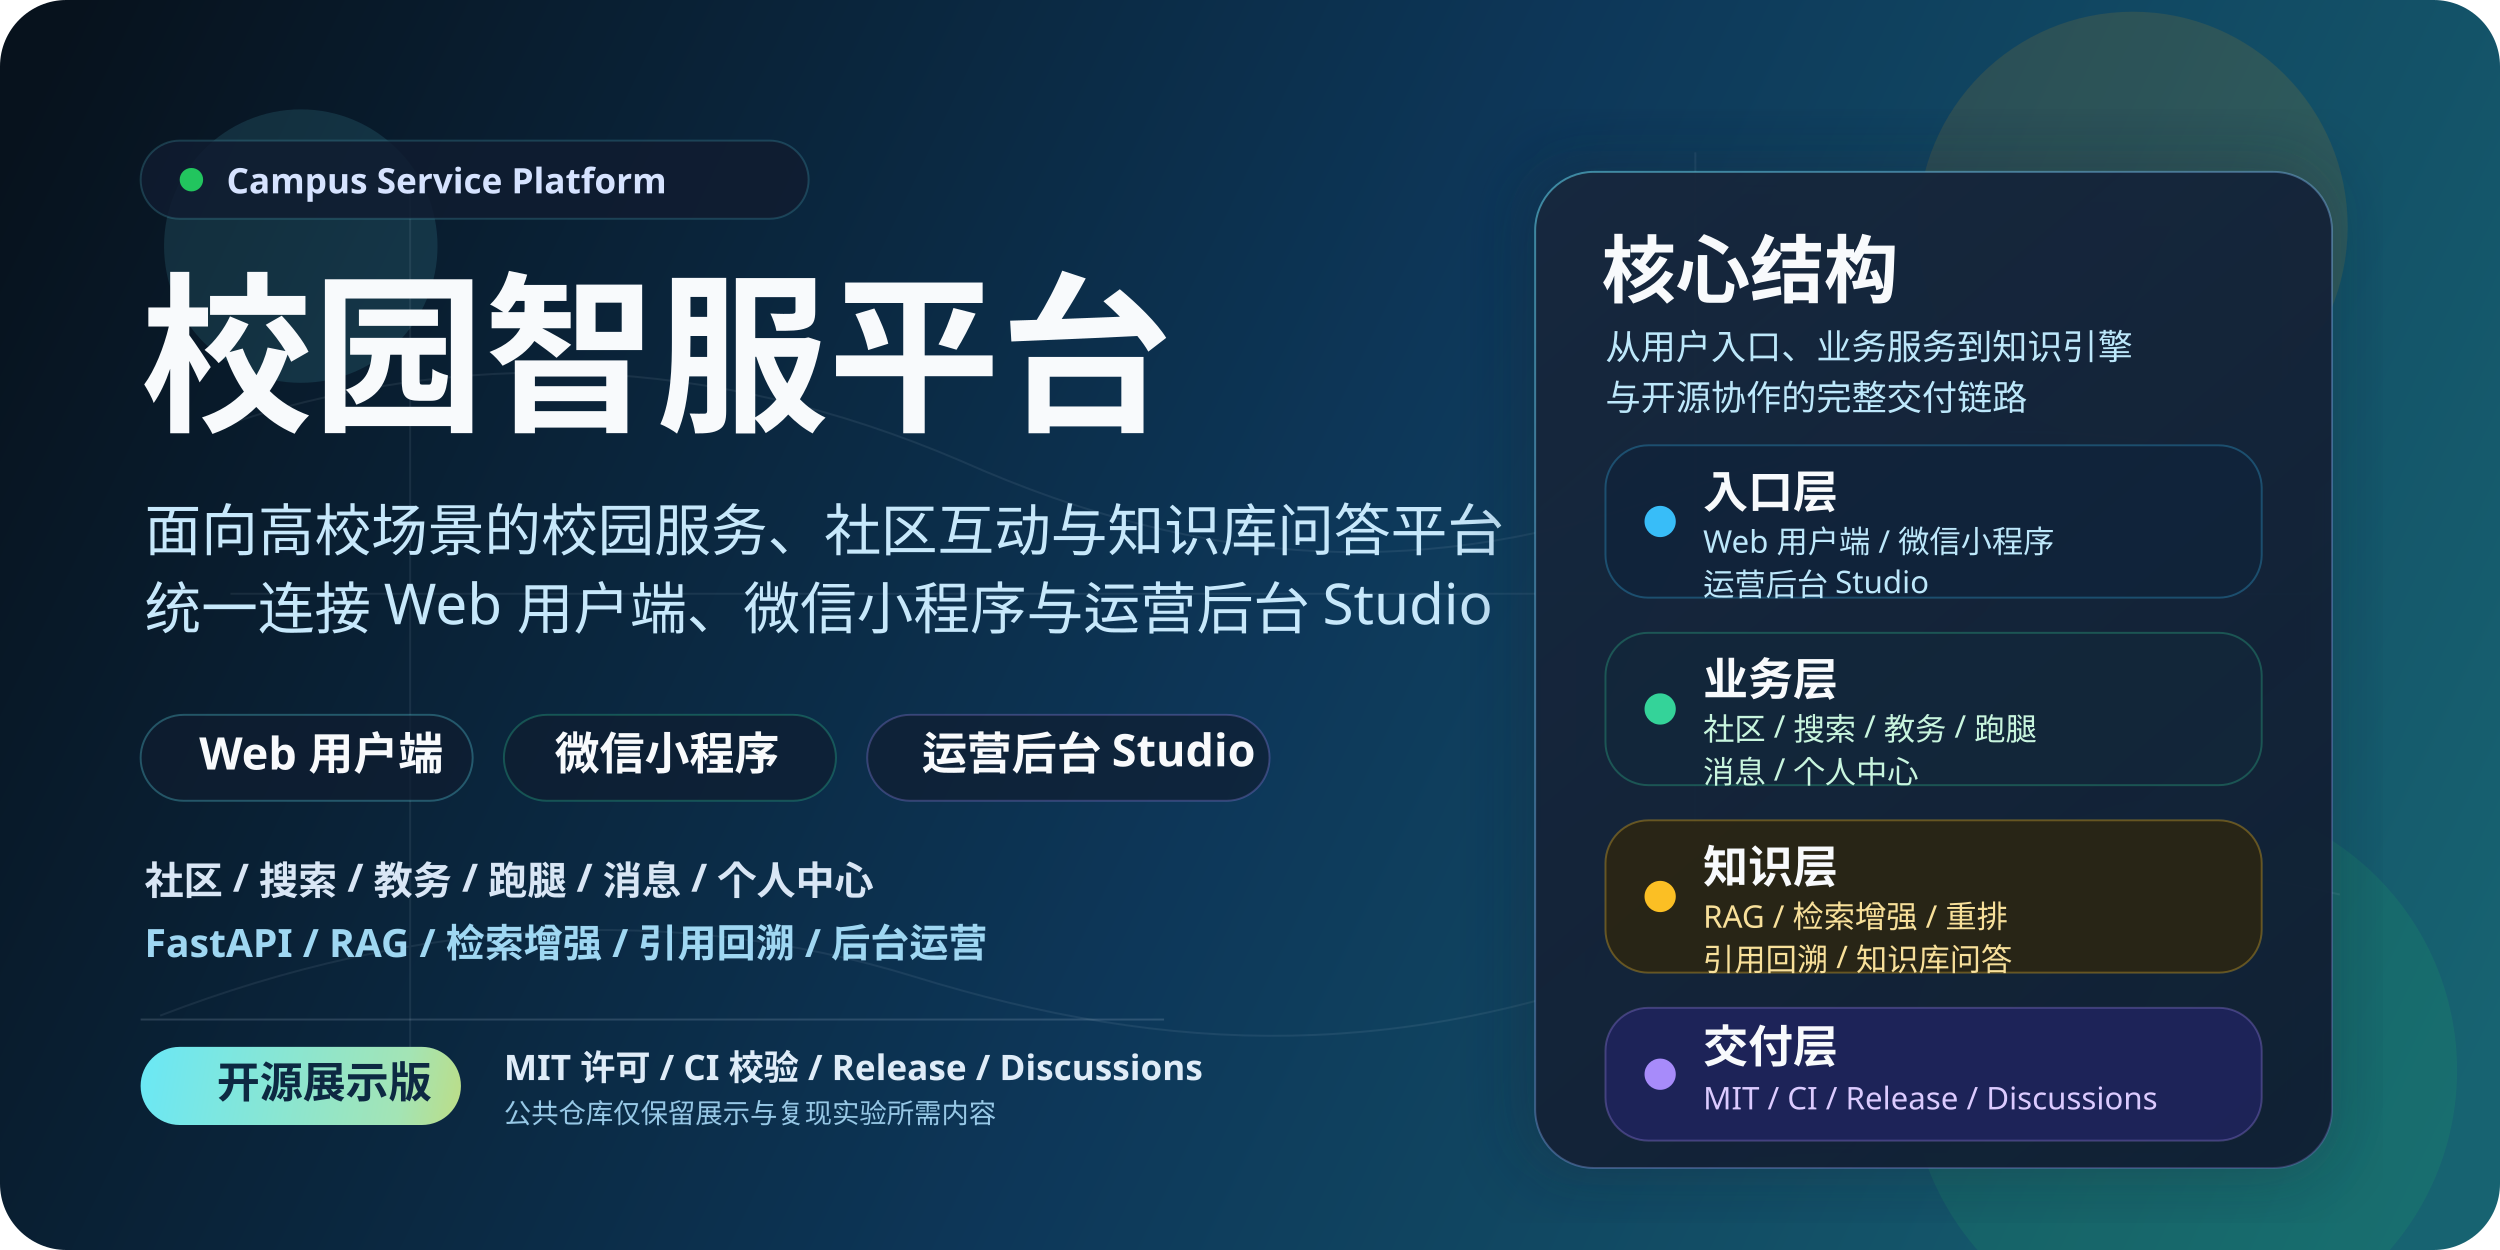
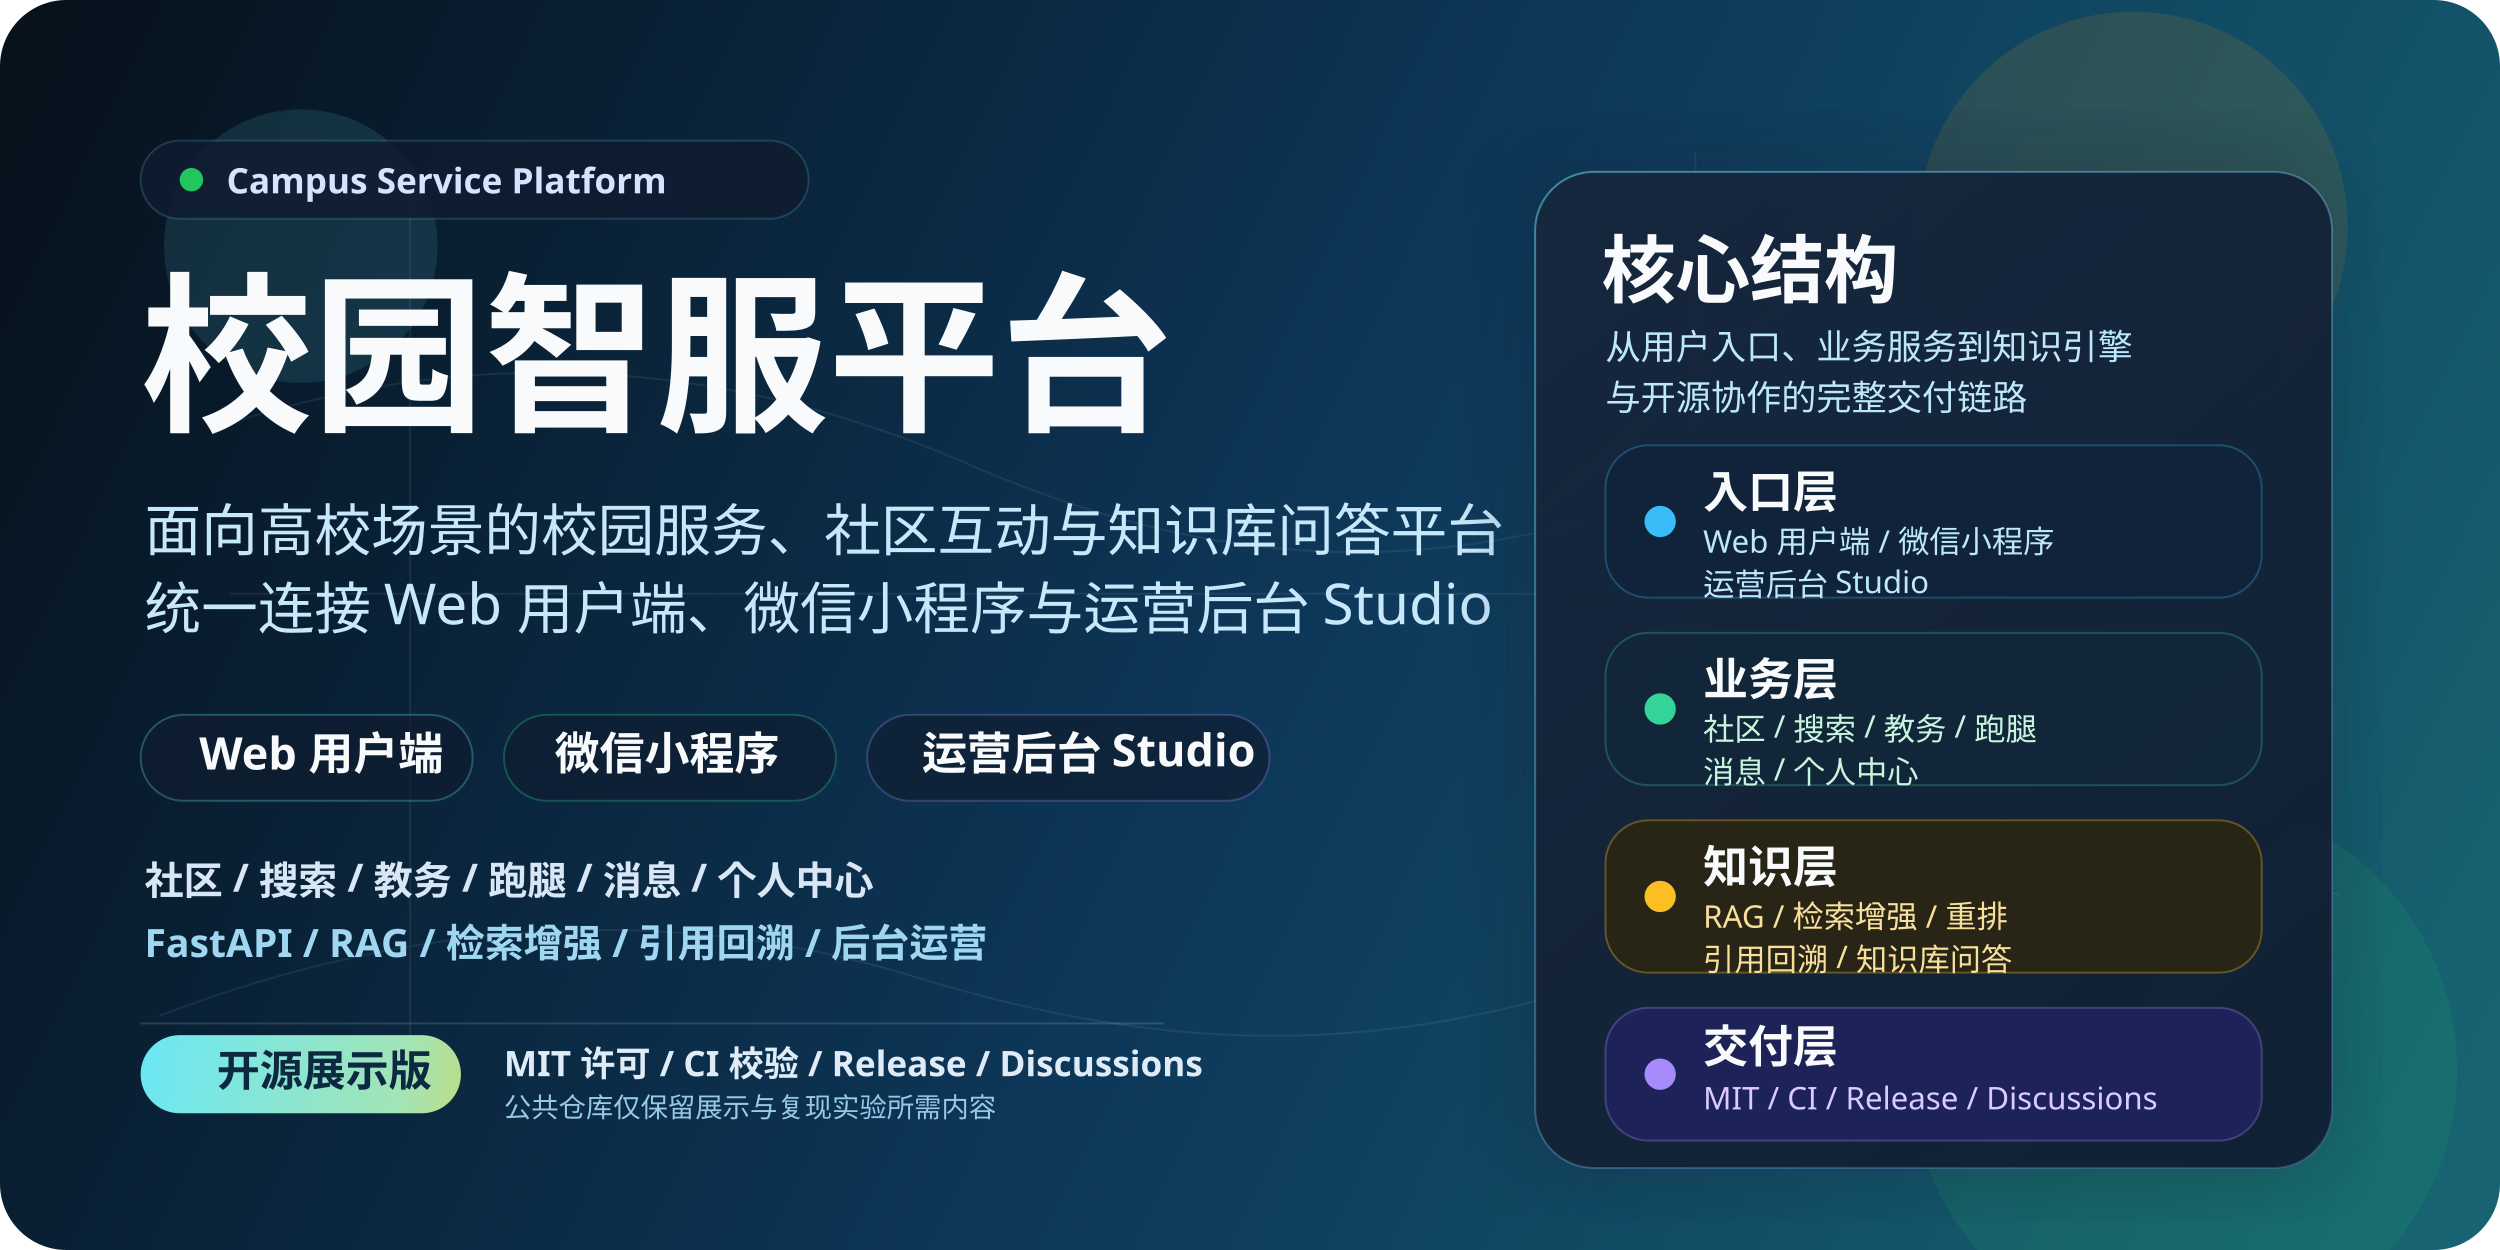
<svg xmlns="http://www.w3.org/2000/svg" width="1280" height="640" viewBox="0 0 1280 640" fill="none">
  <defs>
    <linearGradient id="bg" x1="28" y1="26" x2="1240" y2="610" gradientUnits="userSpaceOnUse">
      <stop stop-color="#07121D" />
      <stop offset="0.52" stop-color="#0D3759" />
      <stop offset="1" stop-color="#176371" />
    </linearGradient>
    <linearGradient id="badge" x1="72" y1="500" x2="322" y2="548" gradientUnits="userSpaceOnUse">
      <stop stop-color="#67E8F9" />
      <stop offset="0.56" stop-color="#A3E4B5" />
      <stop offset="1" stop-color="#FACC15" />
    </linearGradient>
    <linearGradient id="panelBg" x1="770" y1="78" x2="1184" y2="566" gradientUnits="userSpaceOnUse">
      <stop stop-color="#17283E" stop-opacity="0.98" />
      <stop offset="1" stop-color="#101E32" stop-opacity="0.94" />
    </linearGradient>
    <linearGradient id="panelStroke" x1="768" y1="72" x2="1194" y2="570" gradientUnits="userSpaceOnUse">
      <stop stop-color="#67E8F9" stop-opacity="0.52" />
      <stop offset="1" stop-color="#A78BFA" stop-opacity="0.24" />
    </linearGradient>
    <filter id="glow" x="748" y="56" width="472" height="570" filterUnits="userSpaceOnUse">
      <feGaussianBlur stdDeviation="18" />
    </filter>
  </defs>
  <rect width="1280" height="640" rx="34" fill="url(#bg)" />
  <g opacity="0.12">
    <circle cx="154" cy="126" r="70" fill="#67E8F9" />
    <circle cx="1092" cy="116" r="110" fill="#F59E0B" />
    <circle cx="1118" cy="548" r="140" fill="#22C55E" />
  </g>
  <g opacity="0.08" stroke="#D7E5F4">
    <path d="M82 520C212 470 344 462 468 500C598 540 720 546 870 484C986 436 1084 432 1198 458" />
    <path d="M108 220C236 176 366 182 492 236C618 292 732 298 858 252C972 212 1074 214 1170 240" />
    <path d="M118 304H1188" />
    <path d="M210 88V554" />
    <path d="M868 78V554" />
  </g>
  <rect x="72" y="72" width="342" height="40" rx="20" fill="#101C30" fill-opacity="0.84" stroke="#67E8F9" stroke-opacity="0.18" />
  <circle cx="98" cy="92" r="6" fill="#22C55E" />
  <text x="116" y="99" fill="#D6E3FF" font-size="18" font-weight="700" font-family="Segoe UI, PingFang SC, Microsoft YaHei, sans-serif">Campus Service Platform</text>
  <text x="72" y="214" fill="#F8FAFC" font-size="88" font-weight="800" font-family="Segoe UI, PingFang SC, Microsoft YaHei, sans-serif">校园智服平台</text>
  <text x="74" y="282" fill="#C7E8FB" font-size="29" font-weight="500" font-family="Segoe UI, PingFang SC, Microsoft YaHei, sans-serif">
    <tspan x="74" dy="0">面向高校场景的校园服务、社区互动与知识库问答平台</tspan>
    <tspan x="74" dy="40">统一连接 Web 用户端、微信小程序与运营后台 Studio</tspan>
  </text>
  <rect x="72" y="366" width="170" height="44" rx="22" fill="#101C30" fill-opacity="0.68" stroke="#67E8F9" stroke-opacity="0.28" />
  <text x="102" y="394" fill="#F8FAFC" font-size="23" font-weight="700" font-family="Segoe UI, PingFang SC, Microsoft YaHei, sans-serif">Web 用户端</text>
  <rect x="258" y="366" width="170" height="44" rx="22" fill="#101C30" fill-opacity="0.68" stroke="#34D399" stroke-opacity="0.28" />
  <text x="284" y="394" fill="#F8FAFC" font-size="23" font-weight="700" font-family="Segoe UI, PingFang SC, Microsoft YaHei, sans-serif">微信小程序</text>
  <rect x="444" y="366" width="206" height="44" rx="22" fill="#101C30" fill-opacity="0.68" stroke="#A78BFA" stroke-opacity="0.28" />
  <text x="472" y="394" fill="#F8FAFC" font-size="23" font-weight="700" font-family="Segoe UI, PingFang SC, Microsoft YaHei, sans-serif">运营后台 Studio</text>
  <text x="74" y="458" fill="#D9E6F5" font-size="20" font-weight="600" font-family="Segoe UI, PingFang SC, Microsoft YaHei, sans-serif">社区 / 搜索 / 教务 / 跑腿 / 消息 / 个人中心</text>
  <text x="74" y="490" fill="#9FD7F2" font-size="20" font-weight="600" font-family="Segoe UI, PingFang SC, Microsoft YaHei, sans-serif">FastAPI / RAG / 检索增强 / 引用回溯 / 后台运营</text>
-   <path d="M72 522H596" stroke="#D7E5F4" stroke-opacity="0.16" />
-   <rect x="72" y="536" width="164" height="40" rx="20" fill="url(#badge)" />
-   <text x="111" y="562" fill="#0D2942" font-size="22" font-weight="800" font-family="Segoe UI, PingFang SC, Microsoft YaHei, sans-serif">开源展示版</text>
-   <text x="258" y="553" fill="#DFECF8" font-size="18" font-weight="700" font-family="Segoe UI, PingFang SC, Microsoft YaHei, sans-serif">MIT 许可 / CI 校验 / Release / Discussions</text>
-   <text x="258" y="575" fill="#97C8E6" font-size="14" font-weight="500" font-family="Segoe UI, PingFang SC, Microsoft YaHei, sans-serif">公共仓库仅保留展示与复现实验所需内容</text>
+   <path d="M72 524H596" stroke="#D7E5F4" stroke-opacity="0.16" />
+   <rect x="72" y="530" width="164" height="40" rx="20" fill="url(#badge)" />
+   <text x="111" y="556" fill="#0D2942" font-size="22" font-weight="800" font-family="Segoe UI, PingFang SC, Microsoft YaHei, sans-serif">开源展示版</text>
+   <text x="258" y="551" fill="#DFECF8" font-size="18" font-weight="700" font-family="Segoe UI, PingFang SC, Microsoft YaHei, sans-serif">MIT 许可 / CI 校验 / Release / Discussions</text>
+   <text x="258" y="572" fill="#97C8E6" font-size="14" font-weight="500" font-family="Segoe UI, PingFang SC, Microsoft YaHei, sans-serif">公共仓库仅保留展示与复现实验所需内容</text>
  <g filter="url(#glow)" opacity="0.24">
    <rect x="774" y="78" width="424" height="528" rx="34" fill="#0F172A" />
  </g>
  <rect x="786" y="88" width="408" height="510" rx="30" fill="url(#panelBg)" stroke="url(#panelStroke)" />
  <text x="820" y="152" fill="#F8FAFC" font-size="38" font-weight="800" font-family="Segoe UI, PingFang SC, Microsoft YaHei, sans-serif">核心结构</text>
  <text x="822" y="184" fill="#BDE8FB" font-size="18" font-weight="500" font-family="Segoe UI, PingFang SC, Microsoft YaHei, sans-serif">
    <tspan x="822" dy="0">从用户入口、业务服务到知识引擎</tspan>
    <tspan x="822" dy="26">与开源协作的完整交付链路</tspan>
  </text>
  <rect x="822" y="228" width="336" height="78" rx="22" fill="#10233A" fill-opacity="0.78" stroke="#38BDF8" stroke-opacity="0.28" />
  <circle cx="850" cy="267" r="8" fill="#38BDF8" />
  <text x="872" y="260" fill="#F8FAFC" font-size="23" font-weight="800" font-family="Segoe UI, PingFang SC, Microsoft YaHei, sans-serif">入口层</text>
  <text x="872" y="283" fill="#BDE8FB" font-size="16" font-weight="500" font-family="Segoe UI, PingFang SC, Microsoft YaHei, sans-serif">
    <tspan x="872" dy="0">Web 用户端 / 微信小程序</tspan>
    <tspan x="872" dy="22">运营后台 Studio</tspan>
  </text>
  <rect x="822" y="324" width="336" height="78" rx="22" fill="#12273A" fill-opacity="0.78" stroke="#34D399" stroke-opacity="0.28" />
  <circle cx="850" cy="363" r="8" fill="#34D399" />
  <text x="872" y="356" fill="#F8FAFC" font-size="23" font-weight="800" font-family="Segoe UI, PingFang SC, Microsoft YaHei, sans-serif">业务层</text>
  <text x="872" y="379" fill="#C8F5DE" font-size="16" font-weight="500" font-family="Segoe UI, PingFang SC, Microsoft YaHei, sans-serif">
    <tspan x="872" dy="0">社区 / 搜索 / 教务 / 跑腿</tspan>
    <tspan x="872" dy="22">消息 / 个人中心</tspan>
  </text>
  <rect x="822" y="420" width="336" height="78" rx="22" fill="#2D260F" fill-opacity="0.82" stroke="#FBBF24" stroke-opacity="0.32" />
  <circle cx="850" cy="459" r="8" fill="#FBBF24" />
  <text x="872" y="452" fill="#F8FAFC" font-size="23" font-weight="800" font-family="Segoe UI, PingFang SC, Microsoft YaHei, sans-serif">知识层</text>
  <text x="872" y="475" fill="#F8E09A" font-size="16" font-weight="500" font-family="Segoe UI, PingFang SC, Microsoft YaHei, sans-serif">
    <tspan x="872" dy="0">RAG / 检索增强 / 重排</tspan>
    <tspan x="872" dy="22">引用回溯 / 知识库问答</tspan>
  </text>
  <rect x="822" y="516" width="336" height="68" rx="22" fill="#20245F" fill-opacity="0.82" stroke="#A78BFA" stroke-opacity="0.30" />
  <circle cx="850" cy="550" r="8" fill="#A78BFA" />
  <text x="872" y="544" fill="#F8FAFC" font-size="23" font-weight="800" font-family="Segoe UI, PingFang SC, Microsoft YaHei, sans-serif">交付层</text>
  <text x="872" y="568" fill="#DCCBFF" font-size="16" font-weight="500" font-family="Segoe UI, PingFang SC, Microsoft YaHei, sans-serif">MIT / CI / Release / Discussions</text>
</svg>
